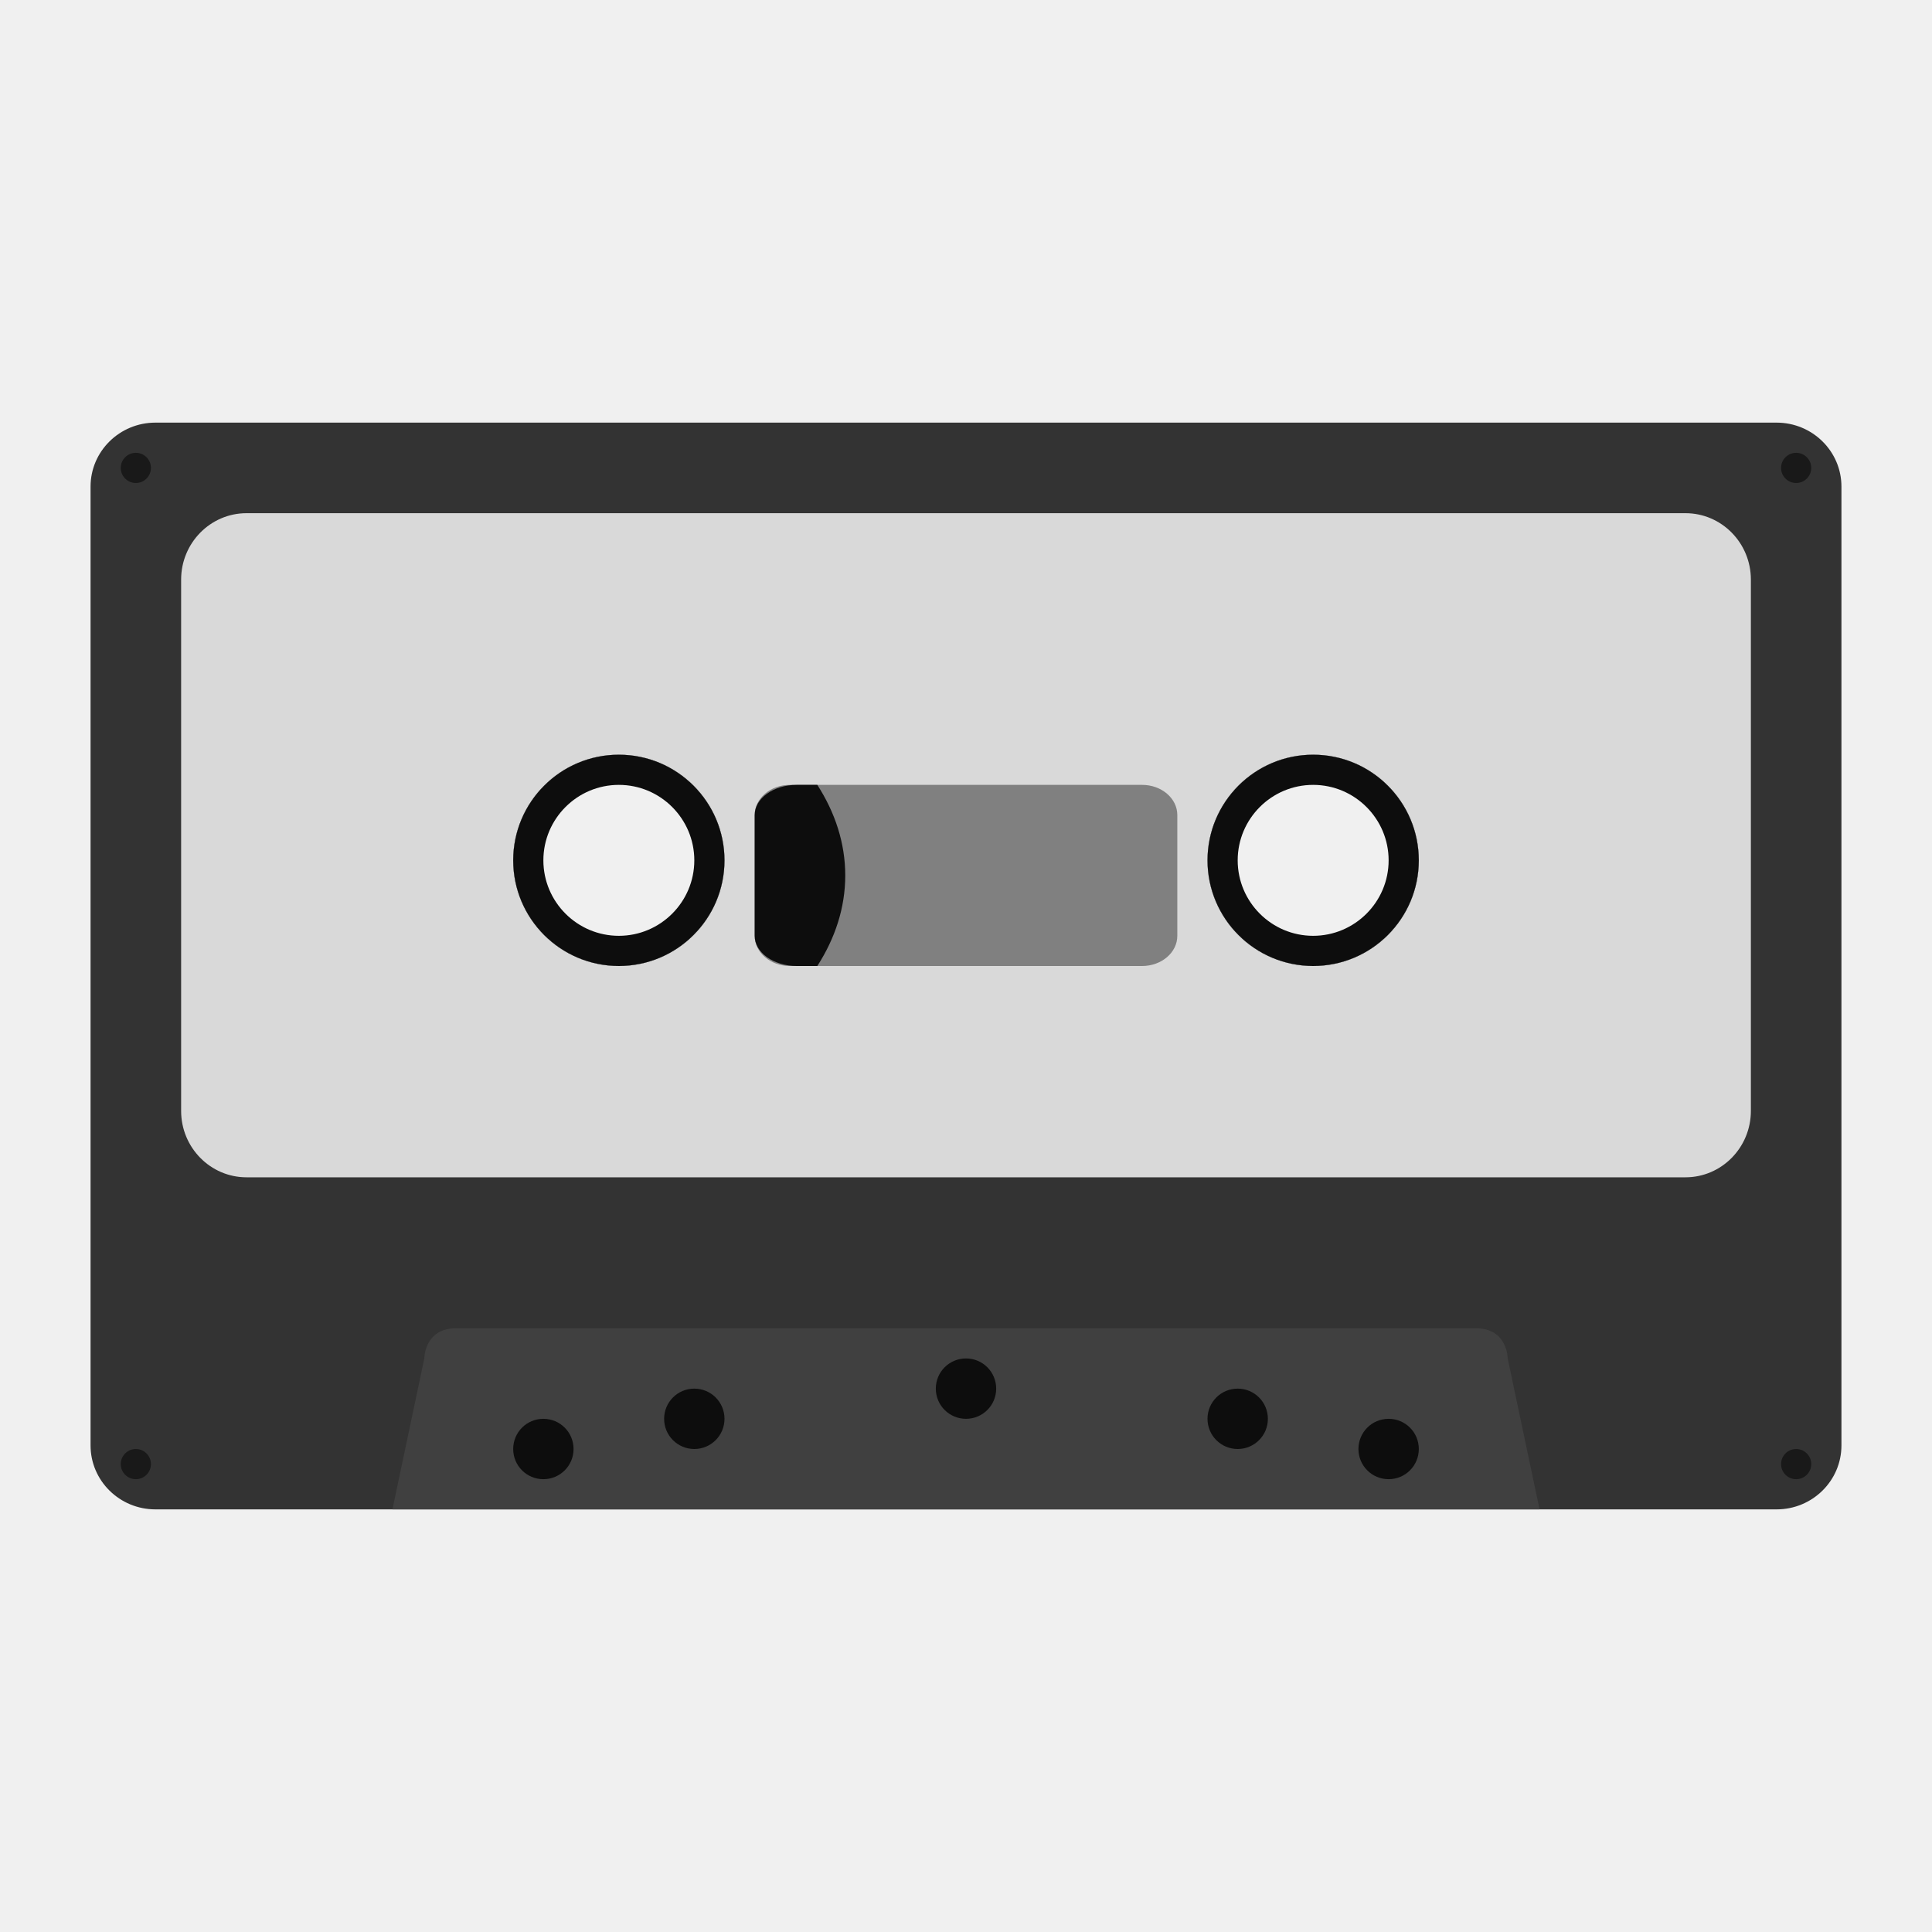
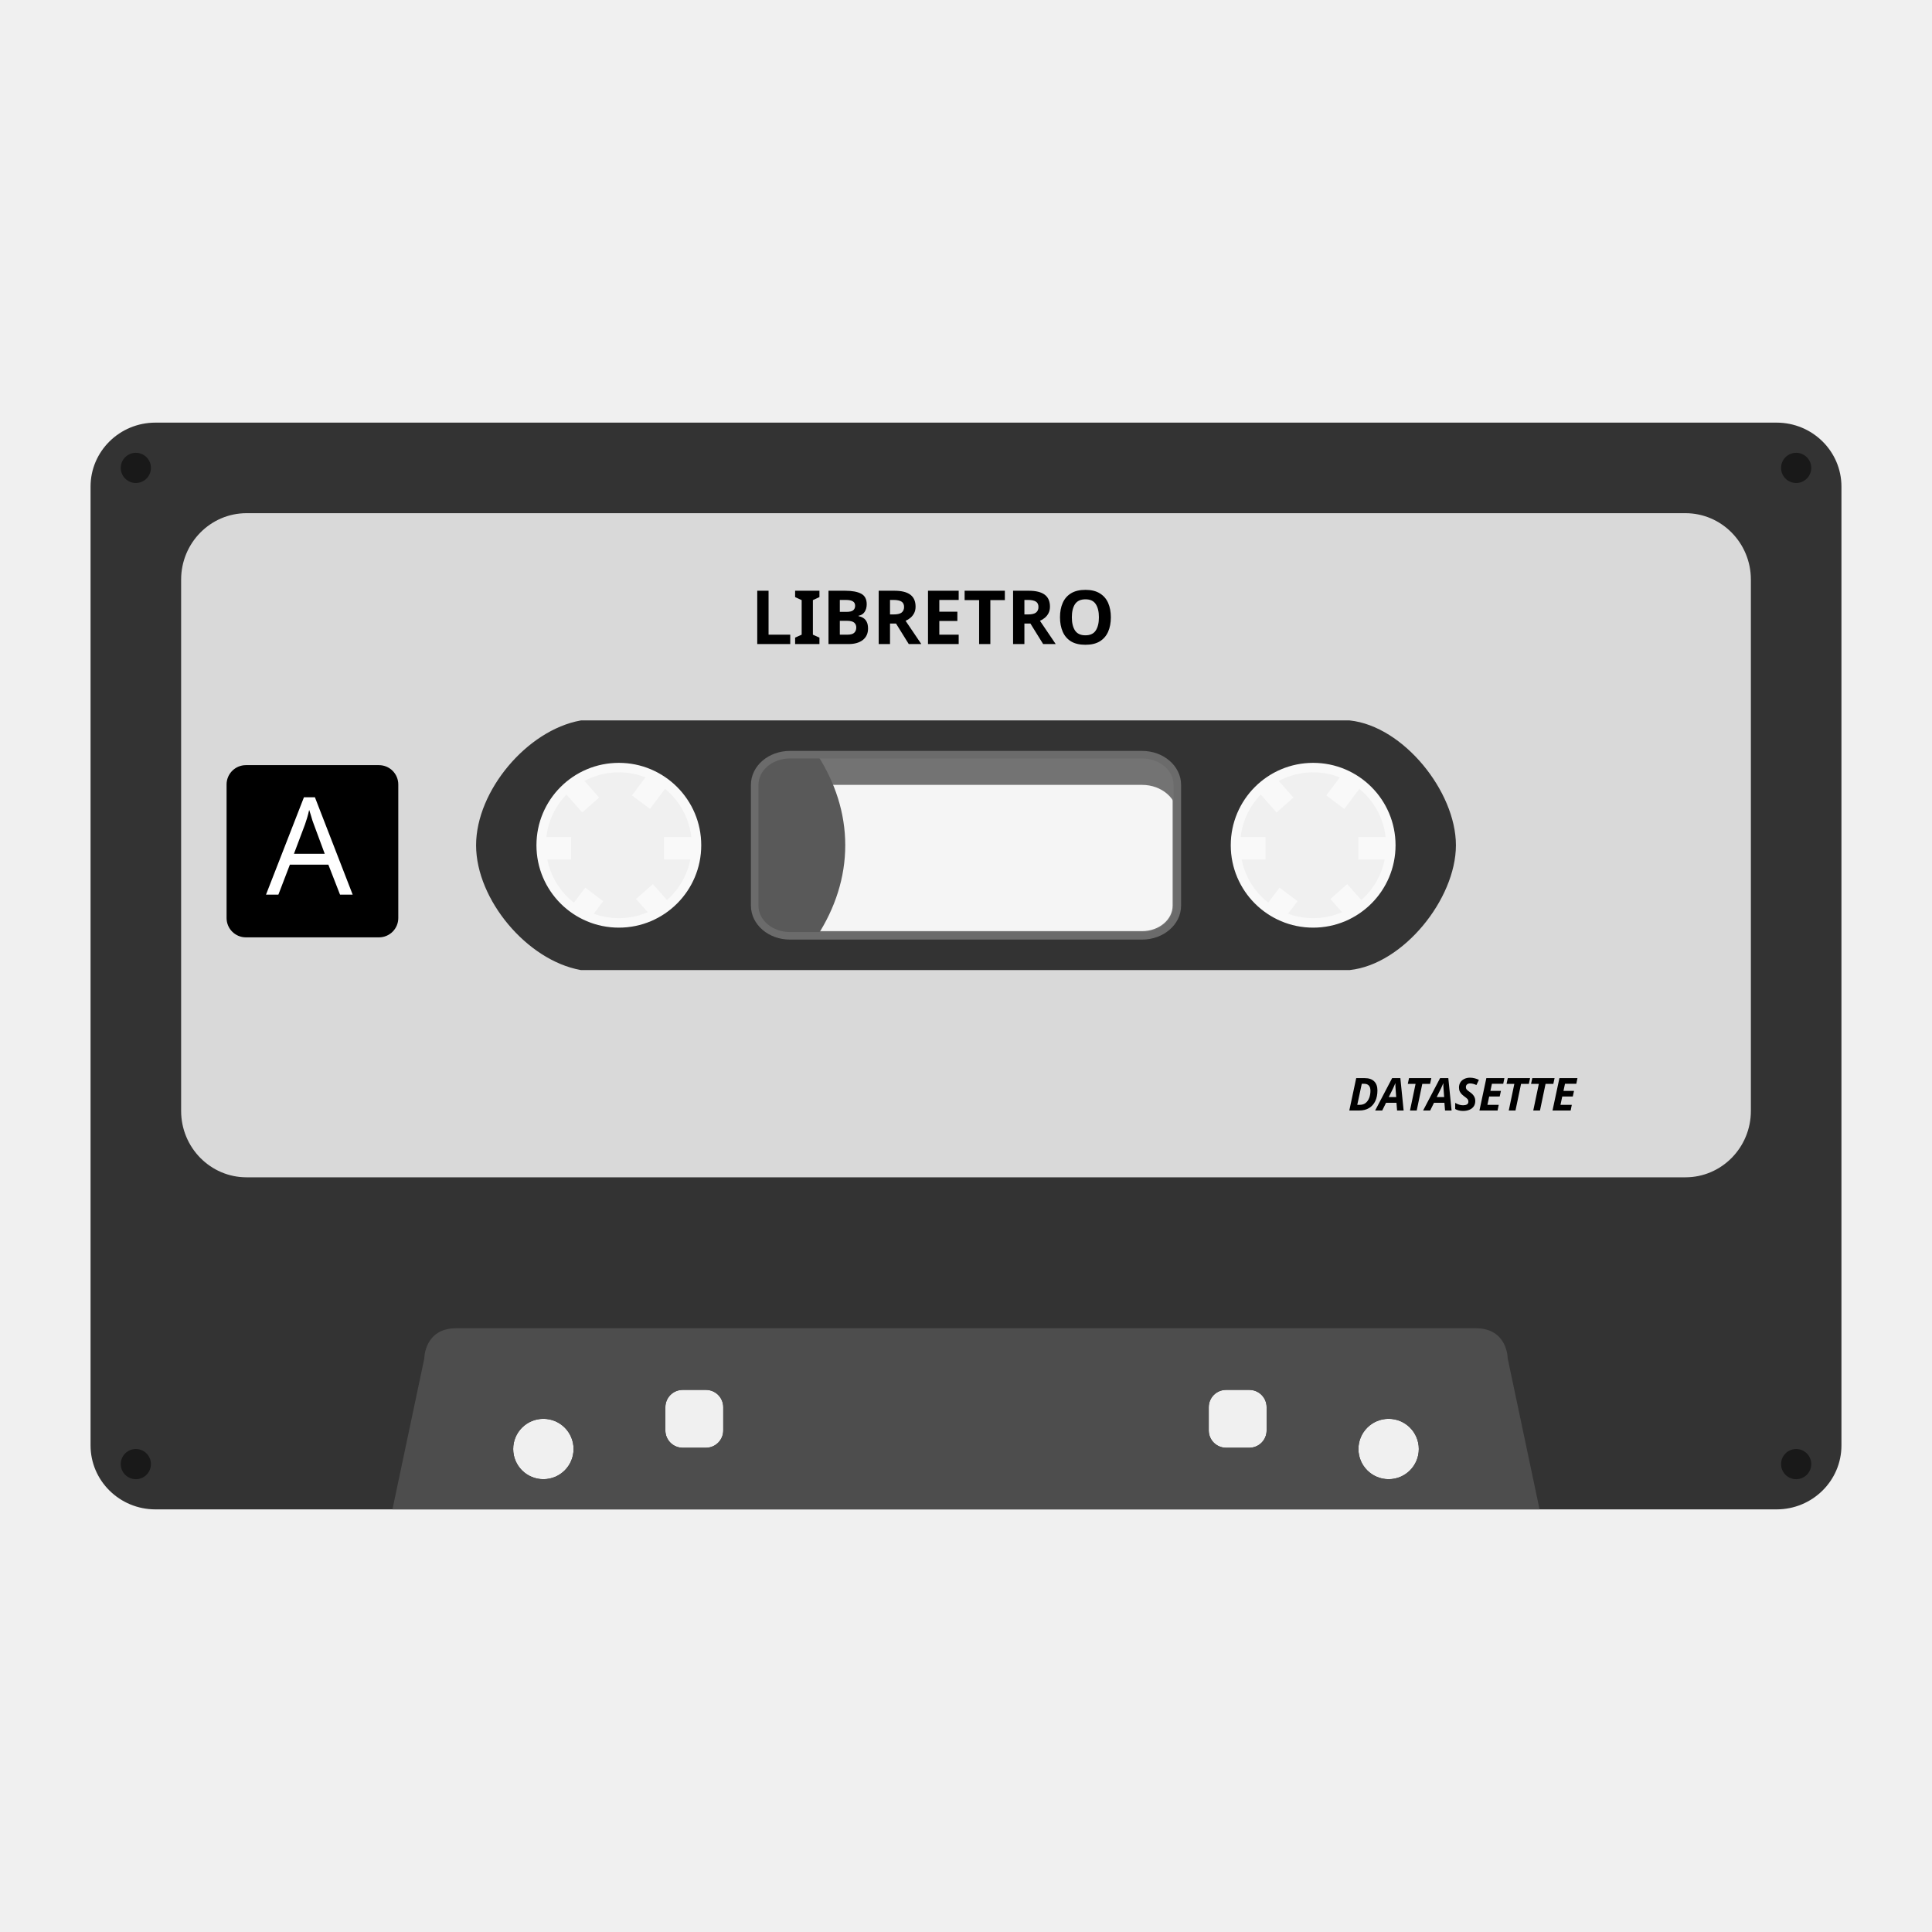
<svg xmlns="http://www.w3.org/2000/svg" viewBox="0 0 341.333 341.333" height="341.333" width="341.333" xml:space="preserve" id="svg2" version="1.1">
  <defs id="defs6">
    <clipPath id="clipPath18" clipPathUnits="userSpaceOnUse">
      <path id="path16" d="M 0,256 H 256 V 0 H 0 Z" />
    </clipPath>
    <clipPath id="clipPath26" clipPathUnits="userSpaceOnUse">
      <path id="path24" d="M 4,208 H 252 V 48 H 4 Z" />
    </clipPath>
  </defs>
-   <g id="g36" transform="matrix(1.333333,0,0,-1.333333,232,170.6667)">
-     <path d="m 0,0 c -7.729,0 -14,6.268 -14,14 0,7.733 6.271,14 14,14 C 7.728,28 14,21.733 14,14 14,6.268 7.728,0 0,0 m -92,0 c -7.728,0 -14,6.268 -14,14 0,7.732 6.272,14 14,14 7.728,0 14,-6.268 14,-14 C -78,6.268 -84.272,0 -92,0 M 61.407,72 H -153.407 C -158.15,72 -162,68.205 -162,63.529 V -63.529 c 0,-4.676 3.85,-8.471 8.593,-8.471 H -127.63 35.63 61.407 C 66.15,-72 70,-68.205 70,-63.529 V 63.529 C 70,68.205 66.15,72 61.407,72" style="fill:#333333;fill-opacity:1;fill-rule:nonzero;stroke:none" id="path38" />
-   </g>
-   <g id="g40" transform="matrix(1.333333,0,0,-1.333333,232,170.6667)">
-     <path d="m 0,0 c -7.728,0 -14,6.267 -14,14 0,7.733 6.272,14 14,14 C 7.729,28 14,21.733 14,14 14,6.267 7.729,0 0,0 m -92,0 c -7.728,0 -14,6.268 -14,14 0,7.732 6.272,14 14,14 7.728,0 14,-6.268 14,-14 C -78,6.268 -84.272,0 -92,0 M 49.333,60 H -141.333 C -146.117,60 -150,56.058 -150,51.2 v -70.4 c 0,-4.858 3.883,-8.8 8.667,-8.8 H 49.333 c 4.784,0 8.667,3.942 8.667,8.8 v 70.4 c 0,4.858 -3.883,8.8 -8.667,8.8" style="fill:#d9d9d9;fill-opacity:1;fill-rule:nonzero;stroke:none" id="path42" />
-   </g>
-   <g id="g44" transform="matrix(1.333333,0,0,-1.333333,266.3697,240)">
-     <path d="m 0,0 c 0,0 0,4 -4.234,4 h -135.099 c -4.222,0 -4.222,-4 -4.222,-4 l -4.222,-20 h 152 z" style="fill:#404040;fill-opacity:1;fill-rule:nonzero;stroke:none" id="path46" />
-   </g>
-   <g id="g48" transform="matrix(1.333333,0,0,-1.333333,96,261.3333)">
-     <path d="M 0,0 C -2.212,0 -4,1.788 -4,4 -4,6.212 -2.212,8 0,8 2.212,8 4,6.212 4,4 4,1.788 2.212,0 0,0" style="fill:#0d0d0d;fill-opacity:1;fill-rule:nonzero;stroke:none" id="path50" />
-   </g>
-   <g id="g52" transform="matrix(1.333333,0,0,-1.333333,122.6667,256)">
-     <path d="M 0,0 C -2.212,0 -4,1.788 -4,4 -4,6.212 -2.212,8 0,8 2.212,8 4,6.212 4,4 4,1.788 2.212,0 0,0" style="fill:#0d0d0d;fill-opacity:1;fill-rule:nonzero;stroke:none" id="path54" />
-   </g>
-   <g id="g56" transform="matrix(1.333333,0,0,-1.333333,170.6667,250.6667)">
-     <path d="M 0,0 C -2.212,0 -4,1.788 -4,4 -4,6.212 -2.212,8 0,8 2.212,8 4,6.212 4,4 4,1.788 2.212,0 0,0" style="fill:#0d0d0d;fill-opacity:1;fill-rule:nonzero;stroke:none" id="path58" />
-   </g>
-   <g id="g60" transform="matrix(1.333333,0,0,-1.333333,218.6667,256)">
-     <path d="M 0,0 C -2.212,0 -4,1.788 -4,4 -4,6.212 -2.212,8 0,8 2.212,8 4,6.212 4,4 4,1.788 2.212,0 0,0" style="fill:#0d0d0d;fill-opacity:1;fill-rule:nonzero;stroke:none" id="path62" />
-   </g>
-   <g id="g64" transform="matrix(1.333333,0,0,-1.333333,245.3333,261.3333)">
-     <path d="M 0,0 C -2.212,0 -4,1.788 -4,4 -4,6.212 -2.212,8 0,8 2.212,8 4,6.212 4,4 4,1.788 2.212,0 0,0" style="fill:#0d0d0d;fill-opacity:1;fill-rule:nonzero;stroke:none" id="path66" />
-   </g>
+   <path style="fill:#333333;fill-opacity:1;fill-rule:nonzero;stroke:none;stroke-width:1.333" d="m 27.457,74.667 c -6.324,0 -11.457,5.06 -11.457,11.295 V 255.372 c 0,6.235 5.133,11.295 11.457,11.295 h 34.369 217.68 34.371 c 6.324,0 11.457,-5.06 11.457,-11.295 V 85.962 c 0,-6.235 -5.133,-11.295 -11.457,-11.295 z m 81.877,58.668 c 10.304,0 18.666,8.355 18.666,18.666 0,10.311 -8.362,18.666 -18.666,18.666 -10.304,0 -18.668,-8.355 -18.668,-18.666 0,-10.311 8.364,-18.666 18.668,-18.666 z m 122.666,0 c 10.304,0 18.666,8.355 18.666,18.666 0,10.309 -8.362,18.666 -18.666,18.666 -10.304,0 -18.666,-8.357 -18.666,-18.666 0,-10.311 8.362,-18.666 18.666,-18.666 z m -92.443,5.332 h 62.221 c 3.441,0 6.223,2.385 6.223,5.334 v 21.334 c 0,2.949 -2.781,5.332 -6.223,5.332 h -62.221 c -3.441,0 -6.223,-2.383 -6.223,-5.332 v -21.334 c 0,-2.949 2.781,-5.334 6.223,-5.334 z m -18.936,106.887 h 4.092 c 1.7,0 3.066,1.369 3.066,3.068 v 4.092 c 0,1.7 -1.367,3.066 -3.066,3.066 h -4.092 c -1.7,0 -3.068,-1.367 -3.068,-3.066 v -4.092 c 0,-1.7 1.369,-3.068 3.068,-3.068 z m 96,0 h 4.092 c 1.7,0 3.066,1.369 3.066,3.068 v 4.092 c 0,1.7 -1.367,3.066 -3.066,3.066 h -4.092 c -1.7,0 -3.068,-1.367 -3.068,-3.066 v -4.092 c 0,-1.7 1.369,-3.068 3.068,-3.068 z m -120.621,5.113 c 2.949,0 5.334,2.385 5.334,5.334 0,2.949 -2.385,5.334 -5.334,5.334 -2.949,0 -5.334,-2.385 -5.334,-5.334 0,-2.949 2.385,-5.334 5.334,-5.334 z m 149.334,0 c 2.949,0 5.332,2.385 5.332,5.334 0,2.949 -2.383,5.334 -5.332,5.334 -2.949,0 -5.334,-2.385 -5.334,-5.334 0,-2.949 2.385,-5.334 5.334,-5.334 z" id="path38-5" />
+   <path style="fill:#4d4d4d;fill-opacity:1;fill-rule:nonzero;stroke:none;stroke-width:1.333" d="m 80.594,234.666 c -5.631,0 -5.631,5.334 -5.631,5.334 l -5.629,26.666 H 272 L 266.371,240 c 0,0 1.9e-4,-5.334 -5.646,-5.334 z m 40.027,10.887 h 4.092 c 1.7,0 3.066,1.369 3.066,3.068 v 4.092 c 0,1.7 -1.367,3.066 -3.066,3.066 h -4.092 c -1.7,0 -3.068,-1.367 -3.068,-3.066 v -4.092 c 0,-1.7 1.369,-3.068 3.068,-3.068 z m 96,0 h 4.092 c 1.7,0 3.066,1.369 3.066,3.068 v 4.092 c 0,1.7 -1.367,3.066 -3.066,3.066 h -4.092 c -1.7,0 -3.068,-1.367 -3.068,-3.066 v -4.092 c 0,-1.7 1.369,-3.068 3.068,-3.068 z m -120.621,5.113 c 2.949,0 5.334,2.385 5.334,5.334 0,2.949 -2.385,5.334 -5.334,5.334 -2.949,0 -5.334,-2.385 -5.334,-5.334 0,-2.949 2.385,-5.334 5.334,-5.334 z m 149.334,0 c 2.949,0 5.332,2.385 5.332,5.334 0,2.949 -2.383,5.334 -5.332,5.334 -2.949,0 -5.334,-2.385 -5.334,-5.334 0,-2.949 2.385,-5.334 5.334,-5.334 z" id="path46-0" />
+   <path style="fill:#d9d9d9;fill-opacity:1;fill-rule:nonzero;stroke:none;stroke-width:1.333" d="M 43.557 90.666 C 37.178 90.666 32 95.923 32 102.4 L 32 196.268 C 32 202.745 37.178 208 43.557 208 L 297.777 208 C 304.156 208 309.334 202.745 309.334 196.268 L 309.334 102.4 C 309.334 95.923 304.156 90.666 297.777 90.666 L 43.557 90.666 z M 109.334 133.334 C 119.638 133.334 128 141.691 128 152 C 128 162.309 119.638 170.666 109.334 170.666 C 99.03 170.666 90.666 162.309 90.666 152 C 90.666 141.691 99.03 133.334 109.334 133.334 z M 139.557 133.334 L 201.777 133.334 C 205.219 133.334 208 135.717 208 138.666 L 208 160 C 208 162.949 205.219 165.334 201.777 165.334 L 139.557 165.334 C 136.115 165.334 133.334 162.949 133.334 160 L 133.334 138.666 C 133.334 135.717 136.115 133.334 139.557 133.334 z M 232 133.334 C 242.305 133.334 250.666 141.689 250.666 152 C 250.666 162.311 242.305 170.666 232 170.666 C 221.696 170.666 213.334 162.311 213.334 152 C 213.334 141.689 221.696 133.334 232 133.334 z " id="path42" />
+   <path style="opacity:1;vector-effect:none;fill:#333333;fill-opacity:1;stroke:#333333;stroke-width:1.655;stroke-linecap:round;stroke-linejoin:round;stroke-miterlimit:4;stroke-dasharray:none;stroke-dashoffset:0;stroke-opacity:1" d="M 102.723 128.104 C 93.659 129.749 84.943 140.122 84.939 149.334 C 84.947 158.543 93.662 168.918 102.723 170.562 L 238.363 170.562 C 247.399 169.607 256.384 158.42 256.395 149.334 C 256.392 140.243 247.404 129.059 238.363 128.104 L 102.723 128.104 z M 109.334 131.396 A 17.936 17.936 0 0 1 127.271 149.334 A 17.936 17.936 0 0 1 109.334 167.27 A 17.936 17.936 0 0 1 91.398 149.334 A 17.936 17.936 0 0 1 109.334 131.396 z M 232 132.609 A 16.725 16.725 0 0 1 248.725 149.334 A 16.725 16.725 0 0 1 232 166.059 A 16.725 16.725 0 0 1 215.275 149.334 A 16.725 16.725 0 0 1 232 132.609 z M 139.557 133.334 L 201.777 133.334 C 205.219 133.334 208 135.717 208 138.666 L 208 160 C 208 162.949 205.219 165.334 201.777 165.334 L 139.557 165.334 C 136.115 165.334 133.334 162.949 133.334 160 L 133.334 138.666 C 133.334 135.717 136.115 133.334 139.557 133.334 z " id="rect1145" />
  <g id="g68" transform="matrix(1.333333,0,0,-1.333333,24.04627,261.3333)">
    <path d="M 0,0 C -1.104,-0.019 -2.015,0.861 -2.034,1.965 -2.054,3.069 -1.173,3.98 -0.069,4 1.034,4.019 1.946,3.139 1.965,2.035 1.984,0.931 1.104,0.02 0,0" style="fill:#191919;fill-opacity:1;fill-rule:nonzero;stroke:none" id="path70" />
  </g>
  <g id="g72" transform="matrix(1.333333,0,0,-1.333333,24,85.33334)">
    <path d="M 0,0 C -1.104,0 -2,0.896 -2,2 -2,3.104 -1.104,4 0,4 1.104,4 2,3.104 2,2 2,0.896 1.104,0 0,0" style="fill:#191919;fill-opacity:1;fill-rule:nonzero;stroke:none" id="path74" />
  </g>
  <g id="g76" transform="matrix(1.333333,0,0,-1.333333,317.3333,261.3333)">
    <path d="M 0,0 C -1.104,0 -2,0.896 -2,2 -2,3.104 -1.104,4 0,4 1.104,4 2,3.104 2,2 2,0.896 1.104,0 0,0" style="fill:#191919;fill-opacity:1;fill-rule:nonzero;stroke:none" id="path78" />
  </g>
  <g id="g80" transform="matrix(1.333333,0,0,-1.333333,317.3333,85.33334)">
    <path d="M 0,0 C -1.104,0 -2,0.896 -2,2 -2,3.104 -1.104,4 0,4 1.104,4 2,3.104 2,2 2,0.896 1.104,0 0,0" style="fill:#191919;fill-opacity:1;fill-rule:nonzero;stroke:none" id="path82" />
  </g>
-   <g id="g84" transform="matrix(1.333333,0,0,-1.333333,109.3333,133.3333)">
-     <path d="m 0,0 c -7.728,0 -14,-6.267 -14,-14 0,-7.732 6.272,-14 14,-14 7.728,0 14,6.268 14,14 C 14,-6.267 7.728,0 0,0 m 0,-4 c 5.514,0 10,-4.486 10,-10 0,-5.514 -4.486,-10 -10,-10 -5.514,0 -10,4.486 -10,10 0,5.514 4.486,10 10,10" style="fill:#0d0d0d;fill-opacity:1;fill-rule:nonzero;stroke:none" id="path86" />
-   </g>
-   <g id="g88" transform="matrix(1.333333,0,0,-1.333333,232,133.3333)">
-     <path d="m 0,0 c -7.729,0 -14,-6.267 -14,-14 0,-7.732 6.271,-14 14,-14 7.728,0 14,6.268 14,14 C 14,-6.267 7.728,0 0,0 m 0,-4 c 5.514,0 10,-4.486 10,-10 0,-5.514 -4.486,-10 -10,-10 -5.514,0 -10,4.486 -10,10 0,5.514 4.486,10 10,10" style="fill:#0d0d0d;fill-opacity:1;fill-rule:nonzero;stroke:none" id="path90" />
-   </g>
-   <g id="g92" transform="matrix(1.333333,0,0,-1.333333,208,165.3333)">
-     <path d="M 0,0 C 0,-2.212 -2.086,-4 -4.667,-4 H -51.333 C -53.914,-4 -56,-2.212 -56,0 v 16 c 0,2.212 2.086,4 4.667,4 H -4.667 C -2.086,20 0,18.212 0,16 Z" style="fill:#808080;fill-opacity:1;fill-rule:nonzero;stroke:none" id="path94" />
-   </g>
-   <g id="g96" transform="matrix(1.333333,0,0,-1.333333,133.3333,144)">
-     <path d="m 0,0 v -16 c 0,-2.212 2.486,-4 5.562,-4 H 8.298 C 10.65,-16.346 12,-12.291 12,-8 12,-3.709 10.65,0.346 8.298,4 H 5.562 C 2.486,4 0,2.212 0,0" style="fill:#0d0d0d;fill-opacity:1;fill-rule:nonzero;stroke:none" id="path98" />
-   </g>
+   <circle r="16.725" cy="149.333" cx="232" id="circle1089" style="fill:none;fill-opacity:1;stroke:#550000;stroke-width:0.683;stroke-linecap:round;stroke-miterlimit:4;stroke-dasharray:none;stroke-opacity:1" />
+   <path id="path102" style="fill:#0d0d0d;fill-opacity:1;fill-rule:nonzero;stroke:none;stroke-width:1.333" d="M 133.333,138.667 V 160 c 0,2.949 3.315,5.333 7.415,5.333 h 3.649 c 3.136,-4.872 4.936,-10.279 4.936,-16 0,-5.721 -1.8,-11.128 -4.936,-16 H 140.748 c -4.1,0 -7.415,2.384 -7.415,5.333" />
+   <rect style="fill:#f9f9f9;fill-opacity:1;stroke:#f9f9f9;stroke-width:1;stroke-miterlimit:4;stroke-dasharray:none;stroke-opacity:1" id="rect3609" width="4.81" height="2.973" x="95.6" y="148.38" ry="0" />
+   <rect ry="0" y="148.38" x="117.811" height="2.973" width="4.81" id="rect3611" style="fill:#f9f9f9;fill-opacity:1;stroke:#f9f9f9;stroke-width:1;stroke-miterlimit:4;stroke-dasharray:none;stroke-opacity:1" />
+   <rect ry="0" y="14.445" x="170.37" height="2.973" width="4.81" id="rect3613" style="fill:#f9f9f9;fill-opacity:1;stroke:#f9f9f9;stroke-width:1;stroke-miterlimit:4;stroke-dasharray:none;stroke-opacity:1" transform="rotate(48.54817)" />
+   <rect style="fill:#f9f9f9;fill-opacity:1;stroke:#f9f9f9;stroke-width:1;stroke-miterlimit:4;stroke-dasharray:none;stroke-opacity:1" id="rect3615" width="4.81" height="2.973" x="193.933" y="17.443" ry="0" transform="rotate(48.54817)" />
+   <rect transform="rotate(-53.04522)" style="fill:#f9f9f9;fill-opacity:1;stroke:#f9f9f9;stroke-width:1;stroke-miterlimit:4;stroke-dasharray:none;stroke-opacity:1" id="rect3617" width="4.81" height="2.973" x="-68.472" y="177.4" ry="0" />
+   <rect transform="rotate(-53.04522)" ry="0" y="174.204" x="-44.666" height="2.973" width="4.81" id="rect3619" style="fill:#f9f9f9;fill-opacity:1;stroke:#f9f9f9;stroke-width:1;stroke-miterlimit:4;stroke-dasharray:none;stroke-opacity:1" />
+   <path style="fill:none;fill-opacity:1;stroke:#333333;stroke-width:6.971;stroke-linecap:round;stroke-miterlimit:4;stroke-dasharray:none;stroke-opacity:1" d="m 127.269,149.333 a 17.936,17.936 0 0 1 -17.936,17.936 17.936,17.936 0 0 1 -17.936,-17.936 17.936,17.936 0 0 1 17.936,-17.936 17.936,17.936 0 0 1 17.936,17.936 z" id="path2833" />
+   <rect ry="0" y="148.38" x="218.267" height="2.973" width="4.81" id="rect1365" style="fill:#f9f9f9;fill-opacity:1;stroke:#f9f9f9;stroke-width:1;stroke-miterlimit:4;stroke-dasharray:none;stroke-opacity:1" />
+   <rect style="fill:#f9f9f9;fill-opacity:1;stroke:#f9f9f9;stroke-width:1;stroke-miterlimit:4;stroke-dasharray:none;stroke-opacity:1" id="rect1367" width="4.81" height="2.973" x="240.477" y="148.38" ry="0" />
+   <rect transform="rotate(48.54817)" style="fill:#f9f9f9;fill-opacity:1;stroke:#f9f9f9;stroke-width:1;stroke-miterlimit:4;stroke-dasharray:none;stroke-opacity:1" id="rect1369" width="4.81" height="2.973" x="251.574" y="-77.495" ry="0" />
+   <rect transform="rotate(48.54817)" ry="0" y="-74.497" x="275.137" height="2.973" width="4.81" id="rect1371" style="fill:#f9f9f9;fill-opacity:1;stroke:#f9f9f9;stroke-width:1;stroke-miterlimit:4;stroke-dasharray:none;stroke-opacity:1" />
+   <rect ry="0" y="275.424" x="5.273" height="2.973" width="4.81" id="rect1373" style="fill:#f9f9f9;fill-opacity:1;stroke:#f9f9f9;stroke-width:1;stroke-miterlimit:4;stroke-dasharray:none;stroke-opacity:1" transform="rotate(-53.04522)" />
+   <rect style="fill:#f9f9f9;fill-opacity:1;stroke:#f9f9f9;stroke-width:1;stroke-miterlimit:4;stroke-dasharray:none;stroke-opacity:1" id="rect1375" width="4.81" height="2.973" x="29.079" y="272.228" ry="0" transform="rotate(-53.04522)" />
+   <path id="path1377" d="m 249.936,149.333 a 17.936,17.936 0 0 1 -17.936,17.936 17.936,17.936 0 0 1 -17.936,-17.936 17.936,17.936 0 0 1 17.936,-17.936 17.936,17.936 0 0 1 17.936,17.936 z" style="fill:none;fill-opacity:1;stroke:#333333;stroke-width:6.971;stroke-linecap:round;stroke-miterlimit:4;stroke-dasharray:none;stroke-opacity:1" />
+   <circle style="fill:none;fill-opacity:1;stroke:#f9f9f9;stroke-width:1.674;stroke-linecap:round;stroke-miterlimit:4;stroke-dasharray:none;stroke-opacity:1" id="circle1379" cx="232" cy="149.333" r="13.72" />
+   <circle r="13.72" cy="149.333" cx="109.333" id="circle1135" style="fill:none;fill-opacity:1;stroke:#f9f9f9;stroke-width:1.674;stroke-linecap:round;stroke-miterlimit:4;stroke-dasharray:none;stroke-opacity:1" />
+   <path d="m 208,160 c 0,2.949 -2.781,5.333 -6.223,5.333 h -62.221 c -3.441,0 -6.223,-2.384 -6.223,-5.333 v -21.333 c 0,-2.949 2.781,-5.333 6.223,-5.333 h 62.221 c 3.441,0 6.223,2.384 6.223,5.333 z" style="fill:#ffffff;fill-opacity:0.314;fill-rule:nonzero;stroke:#6b6b6b;stroke-width:1.333;stroke-opacity:1" id="path833" />
+   <text xml:space="preserve" style="font-style:normal;font-variant:normal;font-weight:bold;font-stretch:normal;font-size:13.197px;line-height:1.25;font-family:sans-serif;-inkscape-font-specification:'sans-serif Bold';letter-spacing:0px;word-spacing:0px;fill:#000000;fill-opacity:1;stroke:none;stroke-width:0.33" x="132.596" y="113.792" id="text848">
+     <tspan id="tspan846" x="132.596" y="113.792" style="font-style:normal;font-variant:normal;font-weight:bold;font-stretch:normal;font-family:sans-serif;-inkscape-font-specification:'sans-serif Bold';stroke-width:0.33">LIBRETRO</tspan>
+   </text>
+   <rect style="opacity:1;vector-effect:none;fill:#000000;fill-opacity:1;stroke:#000000;stroke-width:1.409;stroke-linecap:butt;stroke-linejoin:miter;stroke-miterlimit:4;stroke-dasharray:none;stroke-dashoffset:0;stroke-opacity:1" id="rect858" width="28.927" height="29.015" x="40.735" y="135.886" ry="2.709" />
+   <text xml:space="preserve" style="font-style:normal;font-weight:normal;font-size:24px;line-height:1.25;font-family:sans-serif;letter-spacing:0px;word-spacing:0px;fill:#ffffff;fill-opacity:1;stroke:none;" x="46.995" y="158.058" id="text852">
+     <tspan id="tspan850" x="46.995" y="158.058">A</tspan>
+   </text>
+   <text id="text856" y="196.198" x="238.185" style="font-style:italic;font-variant:normal;font-weight:bold;font-stretch:normal;font-size:8px;line-height:1.25;font-family:sans-serif;-inkscape-font-specification:'sans-serif Bold Italic';letter-spacing:0px;word-spacing:0px;fill:#000000;fill-opacity:1;stroke:none;stroke-width:0.427" xml:space="preserve">
+     <tspan style="font-style:italic;font-variant:normal;font-weight:bold;font-stretch:normal;font-size:8px;font-family:sans-serif;-inkscape-font-specification:'sans-serif Bold Italic';stroke-width:0.427" y="196.198" x="238.185" id="tspan854">DATASETTE</tspan>
+   </text>
</svg>
